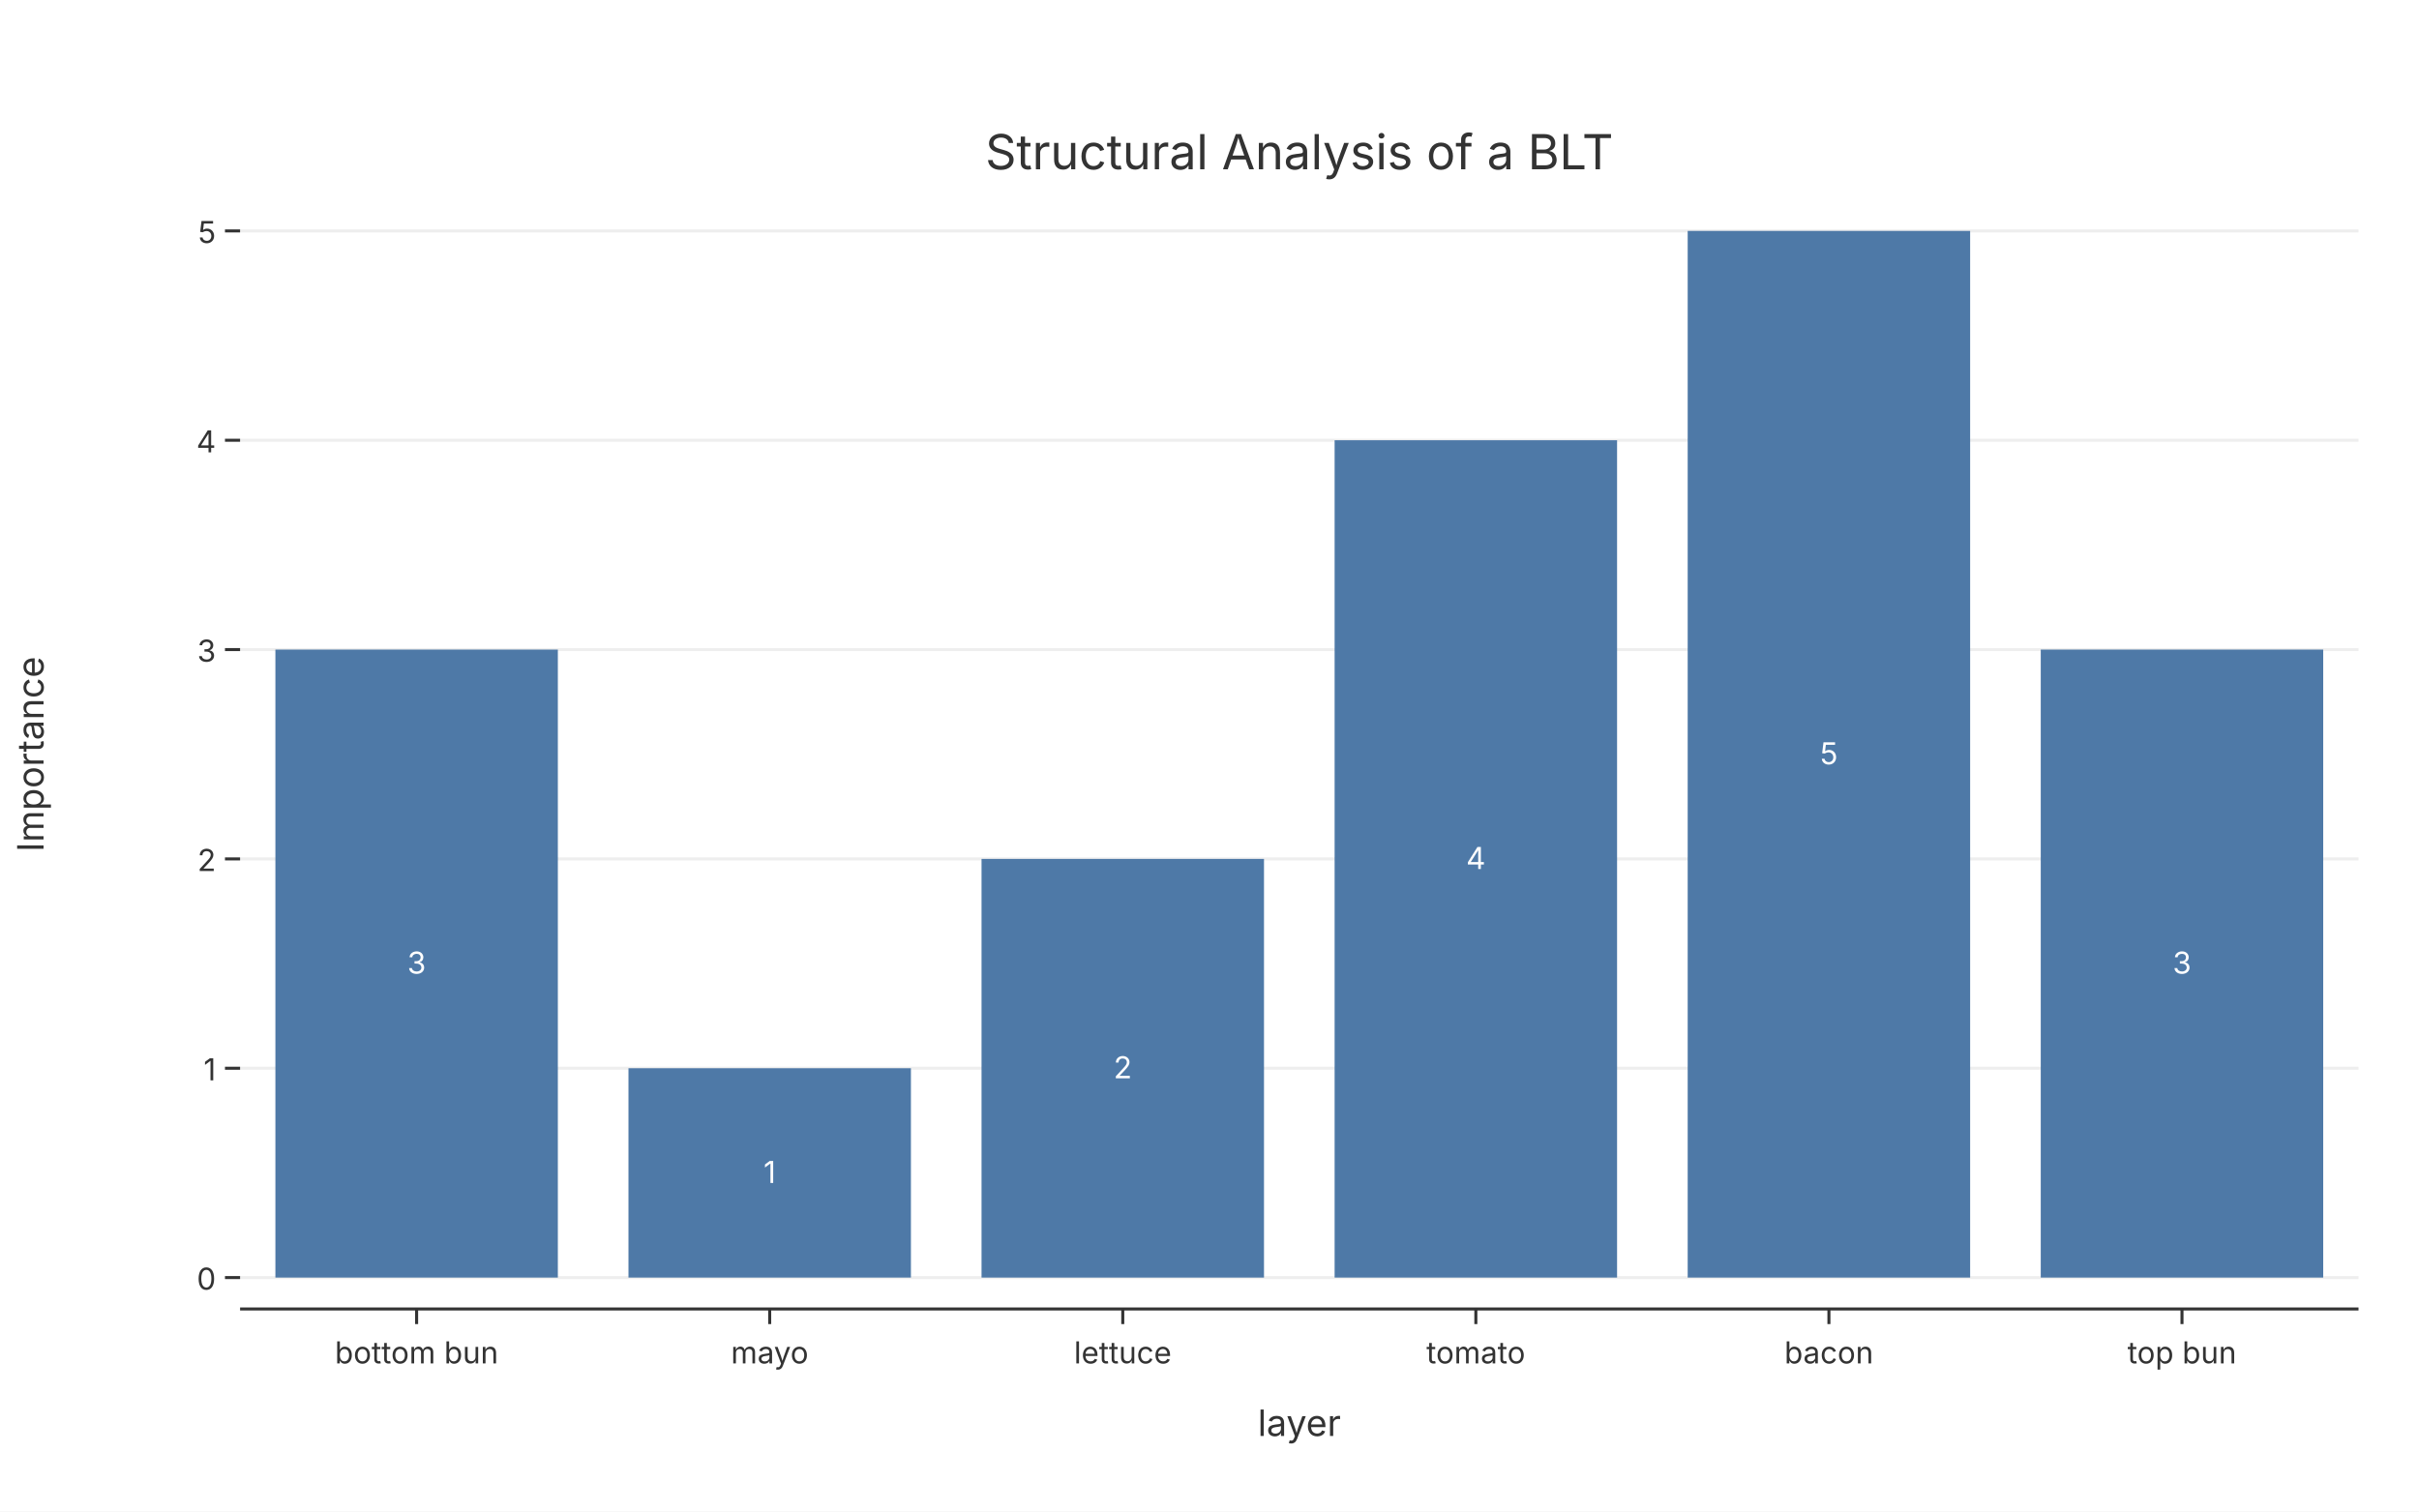
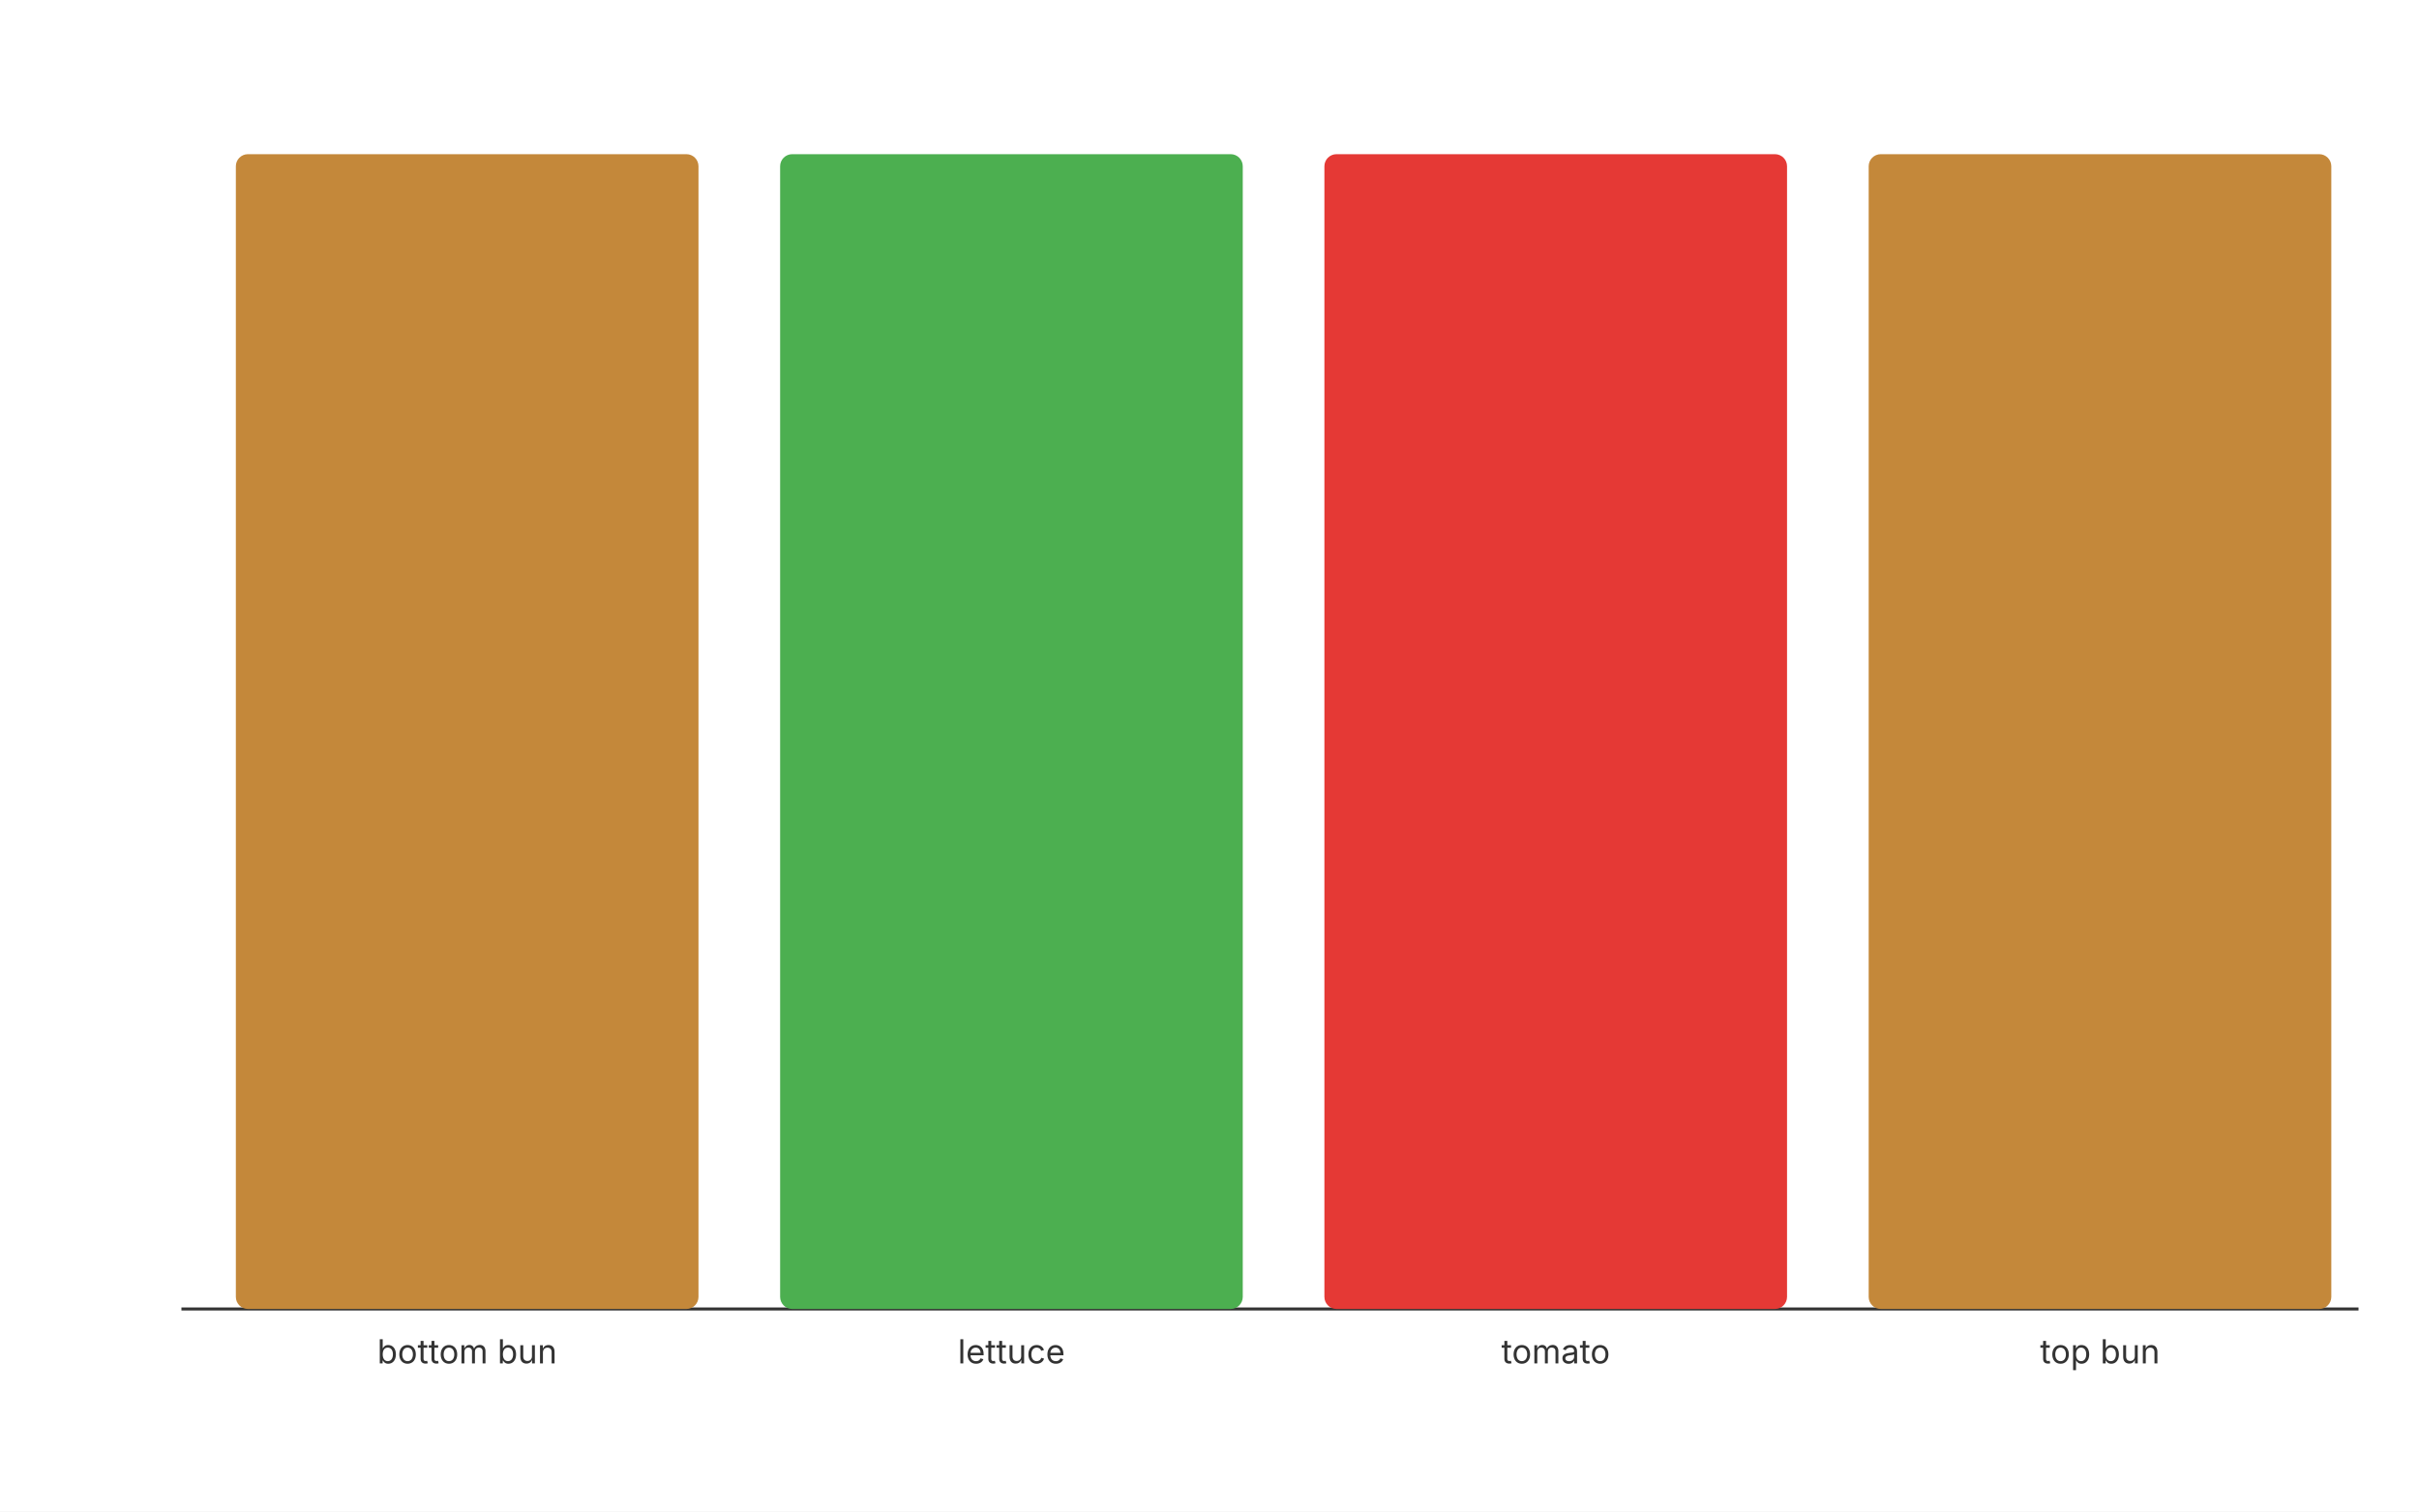
<svg xmlns="http://www.w3.org/2000/svg" width="800" height="500" viewBox="0 0 800.0 500.0">
  <defs>
    <clipPath id="plot-clip">
-       <rect x="79.4" y="66" width="700.6" height="367" />
+       <rect x="60" y="40" width="720" height="393" />
    </clipPath>
  </defs>
  <rect x="0" y="0" width="800" height="500" fill="#FFFFFF" />
-   <line x1="79.4" y1="422.613" x2="780" y2="422.613" stroke="#EEEEEE" stroke-width="1" />
-   <line x1="79.4" y1="353.368" x2="780" y2="353.368" stroke="#EEEEEE" stroke-width="1" />
-   <line x1="79.4" y1="284.123" x2="780" y2="284.123" stroke="#EEEEEE" stroke-width="1" />
-   <line x1="79.4" y1="214.877" x2="780" y2="214.877" stroke="#EEEEEE" stroke-width="1" />
-   <line x1="79.4" y1="145.632" x2="780" y2="145.632" stroke="#EEEEEE" stroke-width="1" />
-   <line x1="79.4" y1="76.387" x2="780" y2="76.387" stroke="#EEEEEE" stroke-width="1" />
-   <line x1="79.4" y1="433" x2="780" y2="433" stroke="#333333" stroke-width="1" />
+   <line x1="60" y1="433" x2="780" y2="433" stroke="#333333" stroke-width="1" />
  <g clip-path="url(#plot-clip)">
-     <rect x="91.077" y="214.877" width="93.413" height="207.736" fill="#4E79A7" />
-     <rect x="207.843" y="353.368" width="93.413" height="69.245" fill="#4E79A7" />
-     <rect x="324.61" y="284.123" width="93.413" height="138.491" fill="#4E79A7" />
-     <rect x="441.377" y="145.632" width="93.413" height="276.981" fill="#4E79A7" />
-     <rect x="558.143" y="76.387" width="93.413" height="346.226" fill="#4E79A7" />
-     <rect x="674.91" y="214.877" width="93.413" height="207.736" fill="#4E79A7" />
+     <rect x="78" y="51" width="153" height="382" rx="4" fill="#C4883A" />
+     <rect x="258" y="51" width="153" height="382" rx="4" fill="#4CAF50" />
+     <rect x="438" y="51" width="153" height="382" rx="4" fill="#E53935" />
+     <rect x="618" y="51" width="153" height="382" rx="4" fill="#C4883A" />
  </g>
-   <line x1="137.783" y1="433" x2="137.783" y2="438" stroke="#333333" stroke-width="1" />
-   <text x="137.783" y="451" font-family="Inter, Helvetica Neue, Arial, sans-serif" font-size="10" fill="#333333" text-anchor="middle">bottom bun</text>
-   <line x1="254.55" y1="433" x2="254.55" y2="438" stroke="#333333" stroke-width="1" />
-   <text x="254.55" y="451" font-family="Inter, Helvetica Neue, Arial, sans-serif" font-size="10" fill="#333333" text-anchor="middle">mayo</text>
-   <line x1="371.317" y1="433" x2="371.317" y2="438" stroke="#333333" stroke-width="1" />
-   <text x="371.317" y="451" font-family="Inter, Helvetica Neue, Arial, sans-serif" font-size="10" fill="#333333" text-anchor="middle">lettuce</text>
-   <line x1="488.083" y1="433" x2="488.083" y2="438" stroke="#333333" stroke-width="1" />
-   <text x="488.083" y="451" font-family="Inter, Helvetica Neue, Arial, sans-serif" font-size="10" fill="#333333" text-anchor="middle">tomato</text>
-   <line x1="604.85" y1="433" x2="604.85" y2="438" stroke="#333333" stroke-width="1" />
-   <text x="604.85" y="451" font-family="Inter, Helvetica Neue, Arial, sans-serif" font-size="10" fill="#333333" text-anchor="middle">bacon</text>
-   <line x1="721.617" y1="433" x2="721.617" y2="438" stroke="#333333" stroke-width="1" />
-   <text x="721.617" y="451" font-family="Inter, Helvetica Neue, Arial, sans-serif" font-size="10" fill="#333333" text-anchor="middle">top bun</text>
-   <line x1="74.4" y1="422.613" x2="79.4" y2="422.613" stroke="#333333" stroke-width="1" />
-   <text x="71.4" y="426.613" font-family="Inter, Helvetica Neue, Arial, sans-serif" font-size="10" fill="#333333" text-anchor="end">0</text>
-   <line x1="74.4" y1="353.368" x2="79.4" y2="353.368" stroke="#333333" stroke-width="1" />
-   <text x="71.4" y="357.368" font-family="Inter, Helvetica Neue, Arial, sans-serif" font-size="10" fill="#333333" text-anchor="end">1</text>
-   <line x1="74.4" y1="284.123" x2="79.4" y2="284.123" stroke="#333333" stroke-width="1" />
-   <text x="71.4" y="288.123" font-family="Inter, Helvetica Neue, Arial, sans-serif" font-size="10" fill="#333333" text-anchor="end">2</text>
-   <line x1="74.4" y1="214.877" x2="79.4" y2="214.877" stroke="#333333" stroke-width="1" />
-   <text x="71.4" y="218.877" font-family="Inter, Helvetica Neue, Arial, sans-serif" font-size="10" fill="#333333" text-anchor="end">3</text>
-   <line x1="74.4" y1="145.632" x2="79.4" y2="145.632" stroke="#333333" stroke-width="1" />
-   <text x="71.4" y="149.632" font-family="Inter, Helvetica Neue, Arial, sans-serif" font-size="10" fill="#333333" text-anchor="end">4</text>
-   <line x1="74.4" y1="76.387" x2="79.4" y2="76.387" stroke="#333333" stroke-width="1" />
-   <text x="71.4" y="80.387" font-family="Inter, Helvetica Neue, Arial, sans-serif" font-size="10" fill="#333333" text-anchor="end">5</text>
-   <text x="429.7" y="56" font-family="Inter, Helvetica Neue, Arial, sans-serif" font-size="16" fill="#333333" text-anchor="middle">Structural Analysis of a BLT</text>
-   <text x="429.7" y="475" font-family="Inter, Helvetica Neue, Arial, sans-serif" font-size="12" fill="#333333" text-anchor="middle">layer</text>
-   <text x="14.4" y="249.5" font-family="Inter, Helvetica Neue, Arial, sans-serif" font-size="12" fill="#333333" text-anchor="middle" transform="rotate(-90,14.4,249.5)">Importance</text>
-   <text x="137.783" y="322.079" font-family="Inter, Helvetica Neue, Arial, sans-serif" font-size="10" fill="#FFFFFF" text-anchor="middle">3</text>
-   <text x="254.55" y="391.324" font-family="Inter, Helvetica Neue, Arial, sans-serif" font-size="10" fill="#FFFFFF" text-anchor="middle">1</text>
-   <text x="371.317" y="356.701" font-family="Inter, Helvetica Neue, Arial, sans-serif" font-size="10" fill="#FFFFFF" text-anchor="middle">2</text>
-   <text x="488.083" y="287.456" font-family="Inter, Helvetica Neue, Arial, sans-serif" font-size="10" fill="#FFFFFF" text-anchor="middle">4</text>
-   <text x="604.85" y="252.833" font-family="Inter, Helvetica Neue, Arial, sans-serif" font-size="10" fill="#FFFFFF" text-anchor="middle">5</text>
-   <text x="721.617" y="322.079" font-family="Inter, Helvetica Neue, Arial, sans-serif" font-size="10" fill="#FFFFFF" text-anchor="middle">3</text>
+   <text x="154.5" y="451" font-family="Inter, Helvetica Neue, Arial, sans-serif" font-size="11" fill="#333333" text-anchor="middle">bottom bun</text>
+   <text x="334.5" y="451" font-family="Inter, Helvetica Neue, Arial, sans-serif" font-size="11" fill="#333333" text-anchor="middle">lettuce</text>
+   <text x="514.5" y="451" font-family="Inter, Helvetica Neue, Arial, sans-serif" font-size="11" fill="#333333" text-anchor="middle">tomato</text>
+   <text x="694.5" y="451" font-family="Inter, Helvetica Neue, Arial, sans-serif" font-size="11" fill="#333333" text-anchor="middle">top bun</text>
</svg>
